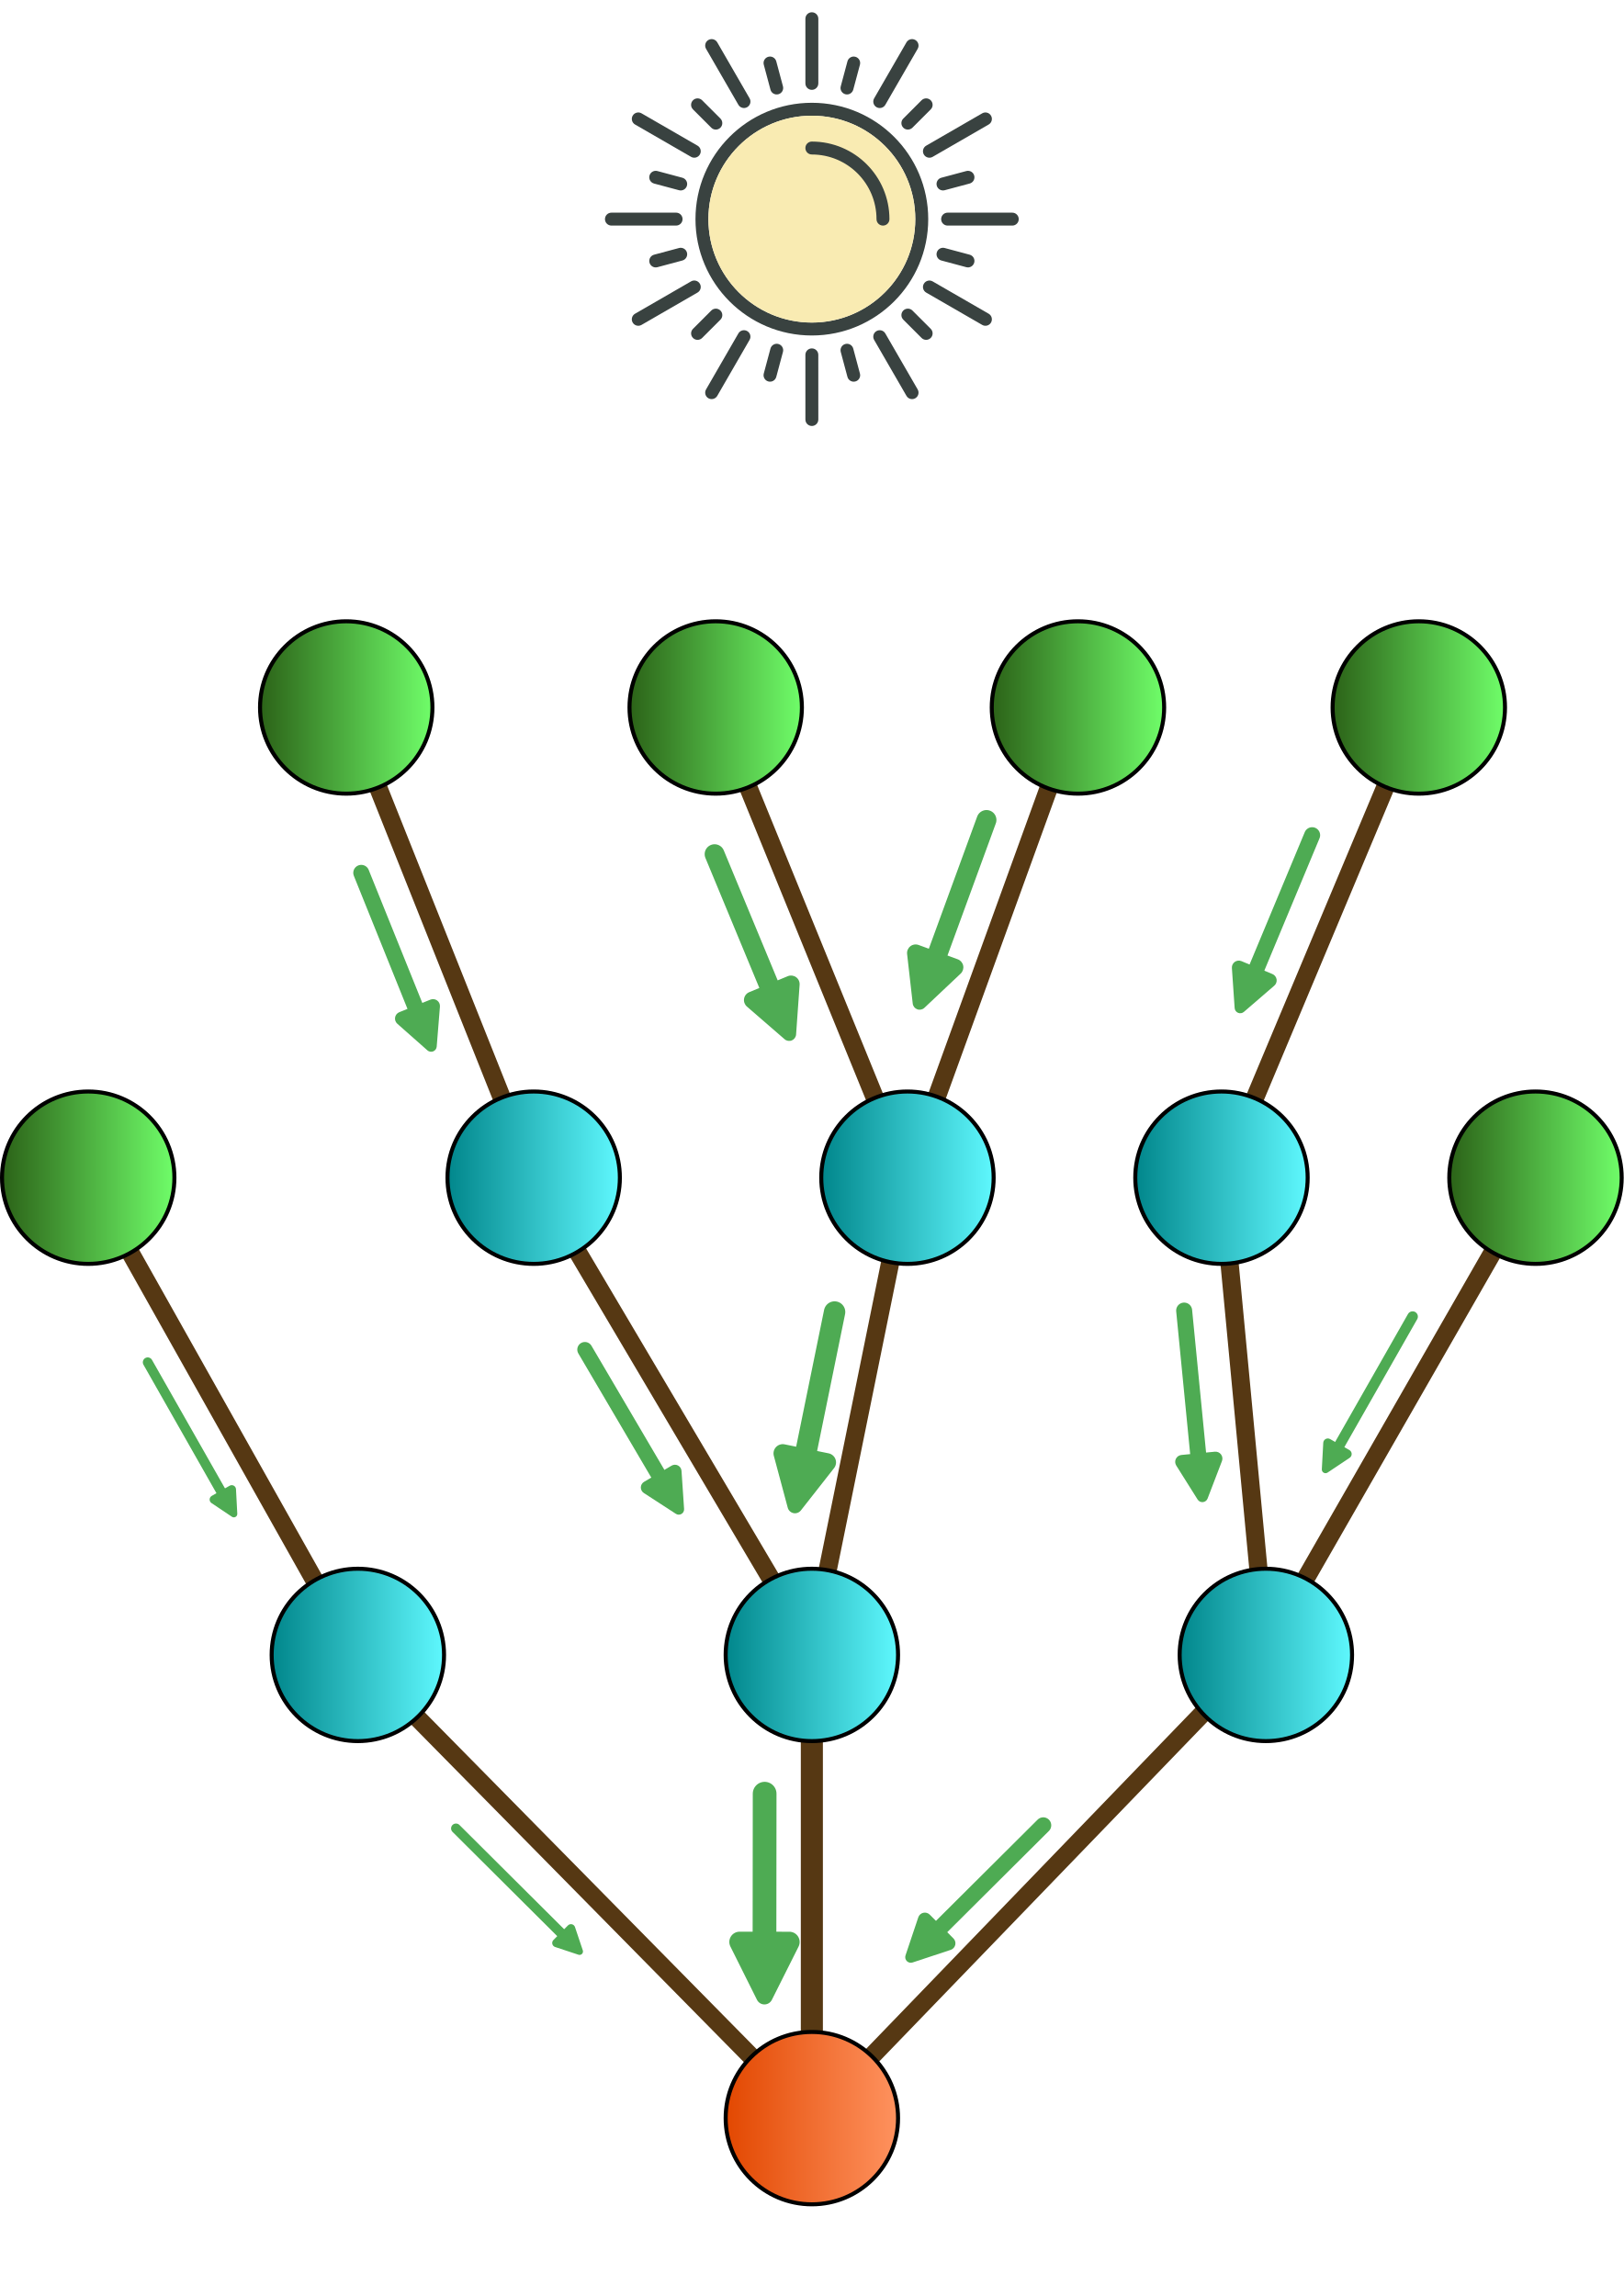
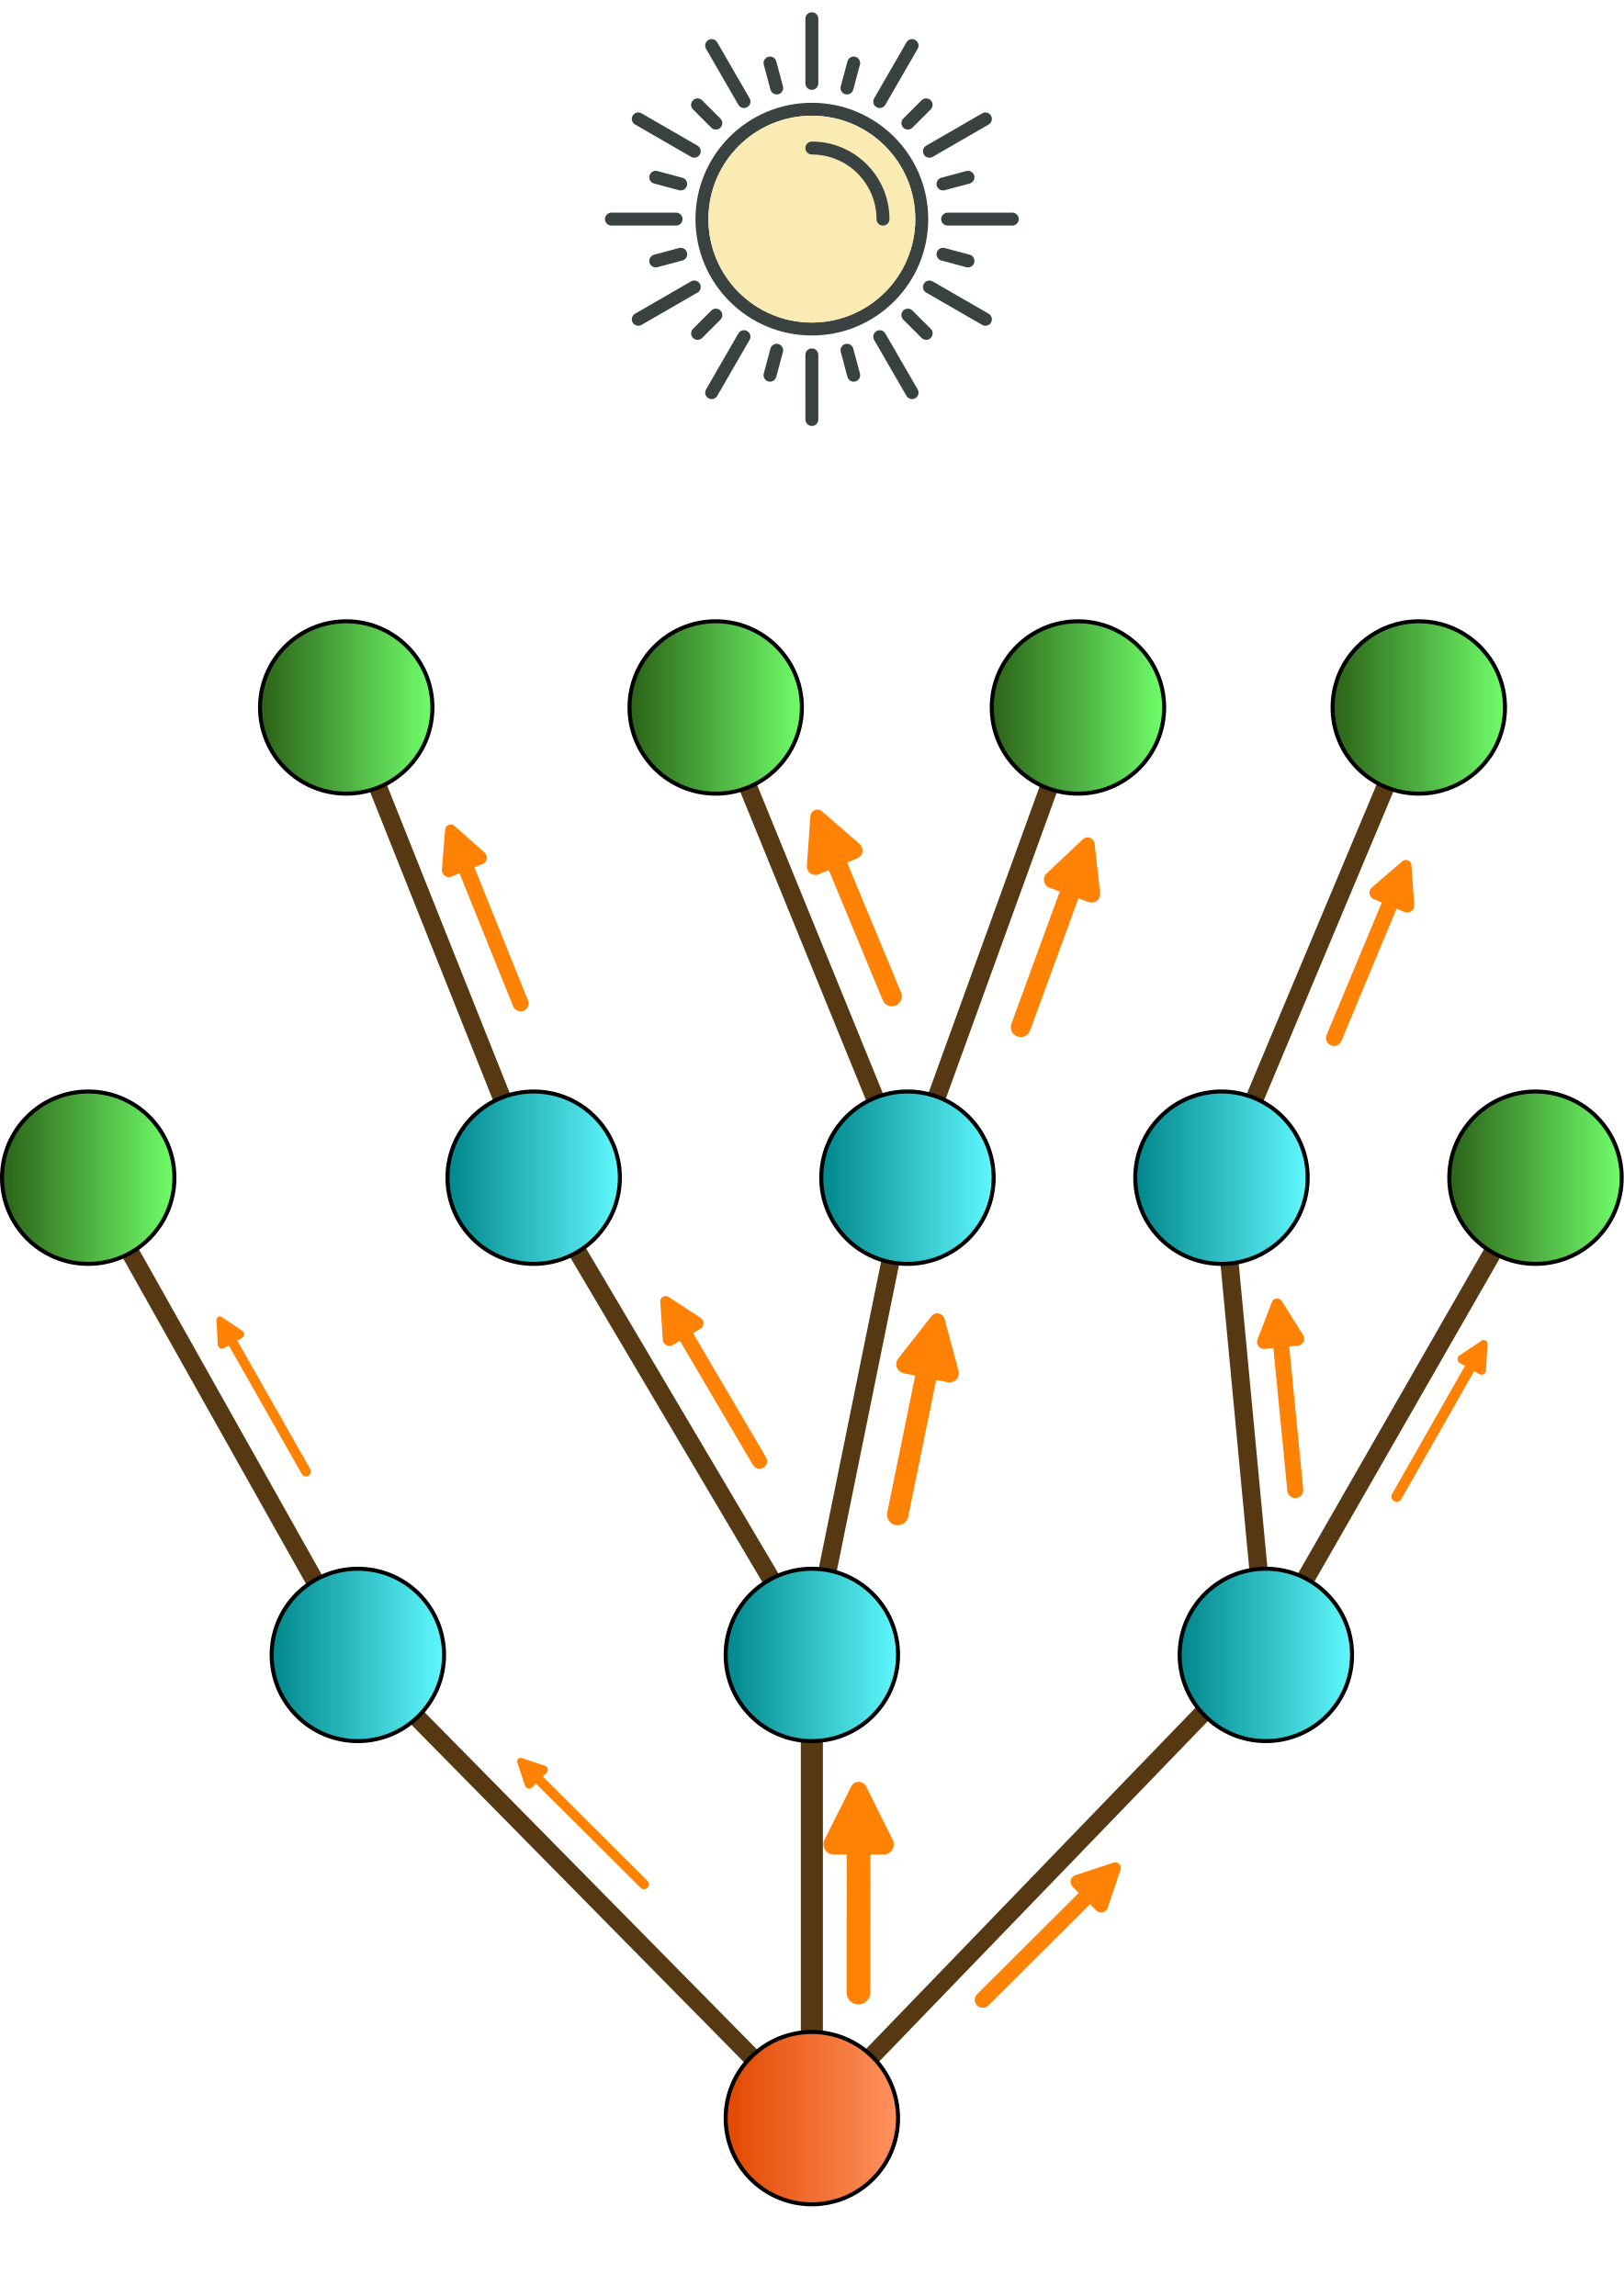
<svg xmlns="http://www.w3.org/2000/svg" xmlns:xlink="http://www.w3.org/1999/xlink" width="210mm" height="297mm" viewBox="0 0 210 297" version="1.1" id="svg1" xml:space="preserve">
  <defs id="defs1">
    <marker style="overflow:visible" id="marker174" refX="0" refY="0" orient="auto-start-reverse" markerWidth="0.5" markerHeight="5" viewBox="0 0 1 1" preserveAspectRatio="xMidYMid" markerUnits="strokeWidth">
      <path transform="scale(0.7)" d="m -0.211,-4.106 6.422,3.211 a 1,1 90 0 1 0,1.789 L -0.211,4.106 A 1.236,1.236 31.717 0 1 -2,3 v -6 a 1.236,1.236 148.283 0 1 1.789,-1.106 z" style="fill:context-stroke;fill-rule:evenodd;stroke:none" id="path174" />
    </marker>
    <marker style="overflow:visible" id="Triangle" refX="0" refY="0" orient="auto-start-reverse" markerWidth="1" markerHeight="1" viewBox="0 0 1 1" preserveAspectRatio="xMidYMid">
      <path transform="scale(0.5)" style="fill:context-stroke;fill-rule:evenodd;stroke:context-stroke;stroke-width:1pt" d="M 5.77,0 -2.88,5 V -5 Z" id="path135" />
    </marker>
    <linearGradient id="linearGradient53">
      <stop style="stop-color:#2b6117;stop-opacity:1;" offset="0" id="stop53" />
      <stop style="stop-color:#70ff6a;stop-opacity:1;" offset="1" id="stop54" />
    </linearGradient>
    <linearGradient id="linearGradient51">
      <stop style="stop-color:#e24700;stop-opacity:1;" offset="0" id="stop52" />
      <stop style="stop-color:#ff9360;stop-opacity:1;" offset="1" id="stop51" />
    </linearGradient>
    <linearGradient id="linearGradient22">
      <stop style="stop-color:#00858a;stop-opacity:1;" offset="0" id="stop22" />
      <stop style="stop-color:#60f9ff;stop-opacity:1;" offset="1" id="stop23" />
    </linearGradient>
    <linearGradient xlink:href="#linearGradient22" id="linearGradient31" x1="45.853" y1="84.221" x2="65.884" y2="84.221" gradientUnits="userSpaceOnUse" gradientTransform="matrix(1.13909,0,0,1.13909,-10.38414,-13.74392)" />
    <linearGradient xlink:href="#linearGradient22" id="linearGradient46" gradientUnits="userSpaceOnUse" x1="45.853" y1="84.221" x2="65.884" y2="84.221" gradientTransform="matrix(1.13909,0,0,1.13909,48.33425,-13.74393)" />
    <linearGradient xlink:href="#linearGradient22" id="linearGradient47" gradientUnits="userSpaceOnUse" x1="45.853" y1="84.221" x2="65.884" y2="84.221" gradientTransform="matrix(1.13909,0,0,1.13909,107.0527,-13.74393)" />
    <linearGradient xlink:href="#linearGradient22" id="linearGradient48" gradientUnits="userSpaceOnUse" x1="45.853" y1="84.221" x2="65.884" y2="84.221" gradientTransform="matrix(1.13909,0,0,1.13909,12.35687,47.98761)" />
    <linearGradient xlink:href="#linearGradient22" id="linearGradient49" gradientUnits="userSpaceOnUse" x1="45.853" y1="84.221" x2="65.884" y2="84.221" gradientTransform="matrix(1.13909,0,0,1.13909,60.69837,47.98761)" />
    <linearGradient xlink:href="#linearGradient22" id="linearGradient50" gradientUnits="userSpaceOnUse" x1="45.853" y1="84.221" x2="65.884" y2="84.221" gradientTransform="matrix(1.13909,0,0,1.13909,101.3122,47.9876)" />
    <linearGradient xlink:href="#linearGradient51" id="linearGradient52" x1="95.134" y1="29.307" x2="115.165" y2="29.307" gradientUnits="userSpaceOnUse" gradientTransform="matrix(1.13909,0,0,1.13909,-7.801207,-11.11201)" />
    <linearGradient xlink:href="#linearGradient53" id="linearGradient54" x1="184.122" y1="136.104" x2="204.152" y2="136.104" gradientUnits="userSpaceOnUse" gradientTransform="matrix(1.13909,0,0,1.13909,-15.57439,-11.11201)" />
    <linearGradient xlink:href="#linearGradient53" id="linearGradient55" gradientUnits="userSpaceOnUse" x1="184.122" y1="136.104" x2="204.152" y2="136.104" gradientTransform="matrix(1.13909,0,0,1.13909,-30.66635,49.71389)" />
    <linearGradient xlink:href="#linearGradient53" id="linearGradient56" gradientUnits="userSpaceOnUse" x1="184.122" y1="136.104" x2="204.152" y2="136.104" gradientTransform="matrix(1.13909,0,0,1.13909,-74.75112,49.7139)" />
    <linearGradient xlink:href="#linearGradient53" id="linearGradient57" gradientUnits="userSpaceOnUse" x1="184.122" y1="136.104" x2="204.152" y2="136.104" gradientTransform="matrix(1.13909,0,0,1.13909,-121.6021,49.7139)" />
    <linearGradient xlink:href="#linearGradient53" id="linearGradient58" gradientUnits="userSpaceOnUse" x1="184.122" y1="136.104" x2="204.152" y2="136.104" gradientTransform="matrix(1.13909,0,0,1.13909,-169.3868,49.71389)" />
    <linearGradient xlink:href="#linearGradient53" id="linearGradient59" gradientUnits="userSpaceOnUse" x1="184.122" y1="136.104" x2="204.152" y2="136.104" gradientTransform="matrix(1.13909,0,0,1.13909,-202.7579,-11.11201)" />
    <marker style="overflow:visible" id="Triangle-6" refX="0" refY="0" orient="auto-start-reverse" markerWidth="1" markerHeight="1" viewBox="0 0 1 1" preserveAspectRatio="xMidYMid">
      <path transform="scale(0.5)" style="fill:context-stroke;fill-rule:evenodd;stroke:context-stroke;stroke-width:1pt" d="M 5.77,0 -2.88,5 V -5 Z" id="path135-8" />
    </marker>
    <marker style="overflow:visible" id="Triangle-1" refX="0" refY="0" orient="auto-start-reverse" markerWidth="1" markerHeight="1" viewBox="0 0 1 1" preserveAspectRatio="xMidYMid">
      <path transform="scale(0.5)" style="fill:context-stroke;fill-rule:evenodd;stroke:context-stroke;stroke-width:1pt" d="M 5.77,0 -2.88,5 V -5 Z" id="path135-0" />
    </marker>
    <marker style="overflow:visible" id="Triangle-8" refX="0" refY="0" orient="auto-start-reverse" markerWidth="1" markerHeight="1" viewBox="0 0 1 1" preserveAspectRatio="xMidYMid">
      <path transform="scale(0.5)" style="fill:context-stroke;fill-rule:evenodd;stroke:context-stroke;stroke-width:1pt" d="M 5.77,0 -2.88,5 V -5 Z" id="path135-04" />
-     </marker>
-     <marker style="overflow:visible" id="ArrowWideRounded-0" refX="0" refY="0" orient="auto-start-reverse" markerWidth="1" markerHeight="1" viewBox="0 0 1 1" preserveAspectRatio="xMidYMid">
-       <path style="fill:none;stroke:context-stroke;stroke-width:1;stroke-linecap:round" d="M 3,-3 0,0 3,3" transform="rotate(180,0.125,0)" id="path84-30" />
    </marker>
  </defs>
  <g id="layer1" transform="matrix(1,0,0,-1,-6.973492,296.2636)" style="display:inline">
    <path style="fill:#60f9ff;fill-opacity:1;fill-rule:evenodd;stroke:#563813;stroke-width:2.354;stroke-linejoin:round;stroke-dasharray:none;stroke-opacity:1" d="M 111.974,22.271 53.255,81.862" id="path59" />
    <path style="fill:#60f9ff;fill-opacity:1;fill-rule:evenodd;stroke:#563813;stroke-width:2.354;stroke-linejoin:round;stroke-dasharray:none;stroke-opacity:1" d="m 111.974,22.271 58.718,60.826" id="path60" />
    <path style="fill:#60f9ff;fill-opacity:1;fill-rule:evenodd;stroke:#563813;stroke-width:2.855;stroke-linejoin:round;stroke-dasharray:none;stroke-opacity:1" d="M 111.974,22.271 V 83.097" id="path61" />
    <path style="fill:#60f9ff;fill-opacity:1;fill-rule:evenodd;stroke:#563813;stroke-width:2.354;stroke-linejoin:round;stroke-dasharray:none;stroke-opacity:1" d="M 111.974,83.097 75.996,143.923" id="path64" />
    <path style="fill:#60f9ff;fill-opacity:1;fill-rule:evenodd;stroke:#563813;stroke-width:2.354;stroke-linejoin:round;stroke-dasharray:none;stroke-opacity:1" d="m 111.974,83.097 12.364,60.826" id="path65" />
    <path style="fill:#60f9ff;fill-opacity:1;fill-rule:evenodd;stroke:#563813;stroke-width:2.354;stroke-linejoin:round;stroke-dasharray:none;stroke-opacity:1" d="m 170.692,83.097 -5.741,60.826" id="path66" />
    <path style="fill:#60f9ff;fill-opacity:1;fill-rule:evenodd;stroke:#563813;stroke-width:2.354;stroke-linejoin:round;stroke-dasharray:none;stroke-opacity:1" d="m 170.692,83.097 34.873,60.826" id="path67" />
    <path style="fill:#60f9ff;fill-opacity:1;fill-rule:evenodd;stroke:#563813;stroke-width:2.354;stroke-linejoin:round;stroke-dasharray:none;stroke-opacity:1" d="M 53.255,81.862 18.382,143.923" id="path68" />
    <path style="fill:#60f9ff;fill-opacity:1;fill-rule:evenodd;stroke:#563813;stroke-width:2.354;stroke-linejoin:round;stroke-dasharray:none;stroke-opacity:1" d="M 51.753,193.601 Z" id="path69" />
    <path style="fill:#60f9ff;fill-opacity:1;fill-rule:evenodd;stroke:#563813;stroke-width:2.354;stroke-linejoin:round;stroke-dasharray:none;stroke-opacity:1" d="M 75.996,143.923 51.753,204.749" id="path70" />
    <path style="fill:#60f9ff;fill-opacity:1;fill-rule:evenodd;stroke:#563813;stroke-width:2.354;stroke-linejoin:round;stroke-dasharray:none;stroke-opacity:1" d="M 124.338,143.923 99.538,204.749" id="path71" />
    <path style="fill:#60f9ff;fill-opacity:1;fill-rule:evenodd;stroke:#563813;stroke-width:2.354;stroke-linejoin:round;stroke-dasharray:none;stroke-opacity:1" d="m 124.338,143.923 22.051,60.826" id="path72" />
    <path style="fill:#60f9ff;fill-opacity:1;fill-rule:evenodd;stroke:#563813;stroke-width:2.354;stroke-linejoin:round;stroke-dasharray:none;stroke-opacity:1" d="m 164.951,143.923 25.522,60.826" id="path73" />
    <circle style="fill:url(#linearGradient52);fill-rule:evenodd;stroke:#000000;stroke-width:0.521;stroke-linejoin:round;stroke-dasharray:none;stroke-opacity:1" id="path1" cx="111.974" cy="22.271" r="11.148" />
    <circle style="fill:url(#linearGradient31);fill-rule:evenodd;stroke:#000000;stroke-width:0.521;stroke-linejoin:round;stroke-dasharray:none;stroke-opacity:1" id="circle8" cx="53.255" cy="82.191" r="11.148" />
    <circle style="fill:url(#linearGradient54);fill-rule:evenodd;stroke:#000000;stroke-width:0.521;stroke-linejoin:round;stroke-dasharray:none;stroke-opacity:1" id="circle12" cx="205.565" cy="143.923" r="11.148" />
    <circle style="fill:url(#linearGradient46);fill-rule:evenodd;stroke:#000000;stroke-width:0.521;stroke-linejoin:round;stroke-dasharray:none;stroke-opacity:1" id="circle8-8" cx="111.974" cy="82.191" r="11.148" />
    <circle style="fill:url(#linearGradient47);fill-rule:evenodd;stroke:#000000;stroke-width:0.521;stroke-linejoin:round;stroke-dasharray:none;stroke-opacity:1" id="circle8-3" cx="170.692" cy="82.191" r="11.148" />
    <circle style="fill:url(#linearGradient48);fill-rule:evenodd;stroke:#000000;stroke-width:0.521;stroke-linejoin:round;stroke-dasharray:none;stroke-opacity:1" id="circle8-7" cx="75.996" cy="143.923" r="11.148" />
    <circle style="fill:url(#linearGradient49);fill-rule:evenodd;stroke:#000000;stroke-width:0.521;stroke-linejoin:round;stroke-dasharray:none;stroke-opacity:1" id="circle8-5" cx="124.338" cy="143.923" r="11.148" />
    <circle style="fill:url(#linearGradient50);fill-rule:evenodd;stroke:#000000;stroke-width:0.521;stroke-linejoin:round;stroke-dasharray:none;stroke-opacity:1" id="circle8-1" cx="164.951" cy="143.923" r="11.148" />
    <circle style="fill:url(#linearGradient55);fill-rule:evenodd;stroke:#000000;stroke-width:0.521;stroke-linejoin:round;stroke-dasharray:none;stroke-opacity:1" id="circle12-5" cx="190.473" cy="204.749" r="11.148" />
    <circle style="fill:url(#linearGradient56);fill-rule:evenodd;stroke:#000000;stroke-width:0.521;stroke-linejoin:round;stroke-dasharray:none;stroke-opacity:1" id="circle12-0" cx="146.389" cy="204.749" r="11.148" />
    <circle style="fill:url(#linearGradient57);fill-rule:evenodd;stroke:#000000;stroke-width:0.521;stroke-linejoin:round;stroke-dasharray:none;stroke-opacity:1" id="circle12-6" cx="99.538" cy="204.749" r="11.148" />
    <circle style="fill:url(#linearGradient58);fill-rule:evenodd;stroke:#000000;stroke-width:0.521;stroke-linejoin:round;stroke-dasharray:none;stroke-opacity:1" id="circle12-52" cx="51.753" cy="204.749" r="11.148" />
    <circle style="fill:url(#linearGradient59);fill-rule:evenodd;stroke:#000000;stroke-width:0.521;stroke-linejoin:round;stroke-dasharray:none;stroke-opacity:1" id="circle12-00" cx="18.382" cy="143.923" r="11.148" />
    <g id="g10" transform="matrix(0.9605481,0,0,-0.9605481,80.35369,283.8635)" style="display:inline">
      <g id="g26" transform="matrix(0.8705071,0,0,0.8705071,5.062275,-11.25664)">
        <path fill-rule="evenodd" clip-rule="evenodd" fill="#394240" d="m 32,14.002 c -9.941,0 -18,8.059 -18,18 0,9.941 8.059,18 18,18 9.941,0 18,-8.059 18,-18 0,-9.941 -8.059,-18 -18,-18 z m 0,34 c -8.837,0 -16,-7.164 -16,-16 0,-8.836 7.163,-16 16,-16 8.837,0 16,7.164 16,16 0,8.836 -7.163,16 -16,16 z" id="path1-8" />
        <path fill-rule="evenodd" clip-rule="evenodd" fill="#394240" d="M 63,31 H 53 c -0.553,0 -1,0.447 -1,1 0,0.553 0.447,1 1,1 h 10 c 0.553,0 1,-0.447 1,-1 0,-0.553 -0.447,-1 -1,-1 z" id="path2" />
        <path fill-rule="evenodd" clip-rule="evenodd" fill="#394240" d="m 11.457,36.469 -3.863,1.035 c -0.534,0.145 -0.851,0.693 -0.707,1.227 0.143,0.533 0.69,0.85 1.225,0.705 l 3.863,-1.035 c 0.533,-0.143 0.85,-0.689 0.707,-1.225 -0.143,-0.533 -0.692,-0.85 -1.225,-0.707 z" id="path3" />
        <path fill-rule="evenodd" clip-rule="evenodd" fill="#394240" d="m 49.32,22 c 0.277,0.479 0.888,0.643 1.367,0.365 l 8.66,-5 C 59.826,17.09 59.99,16.478 59.712,16 59.437,15.521 58.825,15.357 58.347,15.635 l -8.66,5 C 49.208,20.912 49.045,21.521 49.32,22 Z" id="path4" />
        <path fill-rule="evenodd" clip-rule="evenodd" fill="#394240" d="m 17.858,46.143 c -0.39,-0.391 -1.023,-0.389 -1.414,0 l -2.828,2.828 c -0.391,0.391 -0.39,1.025 0.001,1.414 0.39,0.391 1.022,0.391 1.413,0 l 2.828,-2.828 c 0.391,-0.389 0.391,-1.024 0,-1.414 z" id="path5" />
        <path fill-rule="evenodd" clip-rule="evenodd" fill="#394240" d="m 42,14.68 c 0.479,0.275 1.09,0.113 1.367,-0.367 l 5,-8.66 C 48.644,5.174 48.48,4.562 48,4.287 47.522,4.01 46.912,4.174 46.635,4.652 l -4.999,8.662 C 41.358,13.793 41.522,14.402 42,14.68 Z" id="path6" />
        <path fill-rule="evenodd" clip-rule="evenodd" fill="#394240" d="m 26.824,51.318 c -0.532,-0.143 -1.08,0.176 -1.225,0.707 l -1.035,3.863 c -0.143,0.535 0.176,1.082 0.709,1.225 0.533,0.145 1.08,-0.172 1.223,-0.707 l 1.035,-3.863 c 0.145,-0.531 -0.172,-1.08 -0.707,-1.225 z" id="path7" />
        <path fill-rule="evenodd" clip-rule="evenodd" fill="#394240" d="m 32,12 c 0.554,0 1.001,-0.447 1.002,-1 V 1 C 33.002,0.447 32.555,0 32,0 31.449,0 31.002,0.447 31.001,1 l 10e-4,10 c 0,0.553 0.447,1 0.998,1 z" id="path8" />
        <path fill-rule="evenodd" clip-rule="evenodd" fill="#394240" d="m 38.402,52.025 c -0.141,-0.533 -0.689,-0.85 -1.225,-0.707 -0.533,0.143 -0.848,0.691 -0.707,1.225 l 1.035,3.863 c 0.144,0.535 0.693,0.85 1.227,0.707 0.534,-0.143 0.849,-0.689 0.705,-1.225 z" id="path9" />
        <path fill-rule="evenodd" clip-rule="evenodd" fill="#394240" d="m 20.637,14.312 c 0.275,0.479 0.887,0.643 1.363,0.367 0.48,-0.277 0.645,-0.887 0.368,-1.367 l -5,-8.66 C 17.092,4.174 16.48,4.01 16,4.287 15.523,4.562 15.359,5.174 15.635,5.652 Z" id="path10" />
        <path fill-rule="evenodd" clip-rule="evenodd" fill="#394240" d="m 47.558,46.141 c -0.388,-0.389 -1.022,-0.389 -1.414,0 -0.391,0.391 -0.388,1.025 0,1.414 l 2.828,2.828 c 0.392,0.393 1.025,0.389 1.415,0 0.391,-0.391 0.391,-1.021 -10e-4,-1.414 z" id="path11" />
        <path fill-rule="evenodd" clip-rule="evenodd" fill="#394240" d="m 4.654,17.365 8.662,4.998 c 0.477,0.277 1.088,0.113 1.363,-0.363 0.277,-0.48 0.115,-1.09 -0.364,-1.367 l -8.661,-5 C 5.176,15.355 4.564,15.52 4.287,16 4.013,16.477 4.176,17.088 4.654,17.365 Z" id="path12" />
        <path fill-rule="evenodd" clip-rule="evenodd" fill="#394240" d="m 52.027,38.4 3.863,1.035 c 0.535,0.145 1.082,-0.176 1.225,-0.709 0.144,-0.533 -0.172,-1.08 -0.707,-1.223 l -3.863,-1.035 c -0.531,-0.145 -1.081,0.172 -1.225,0.707 -0.144,0.534 0.176,1.081 0.707,1.225 z" id="path13" />
        <path fill-rule="evenodd" clip-rule="evenodd" fill="#394240" d="m 12,32 c 10e-4,-0.555 -0.445,-1 -0.998,-1.002 L 1,31 c -0.552,0 -1,0.445 -1,1 0.001,0.551 0.448,1 1.001,1 l 10.001,-0.002 c 0.551,0 0.999,-0.447 0.998,-0.998 z" id="path14" />
        <path fill-rule="evenodd" clip-rule="evenodd" fill="#394240" d="m 52.545,27.529 3.863,-1.035 c 0.535,-0.143 0.85,-0.693 0.706,-1.227 -0.142,-0.531 -0.688,-0.848 -1.224,-0.705 l -3.863,1.035 c -0.533,0.141 -0.85,0.691 -0.707,1.225 0.141,0.533 0.692,0.848 1.225,0.707 z" id="path15" />
        <circle fill-rule="evenodd" clip-rule="evenodd" fill="#f9ebb2" cx="32" cy="32" r="16" id="circle15" />
        <path fill-rule="evenodd" clip-rule="evenodd" fill="#394240" d="M 14.68,42 C 14.405,41.52 13.794,41.355 13.315,41.631 L 4.654,46.633 C 4.176,46.91 4.01,47.52 4.287,48 c 0.277,0.477 0.889,0.641 1.367,0.365 l 8.66,-5.002 C 14.791,43.088 14.957,42.479 14.68,42 Z" id="path16" />
        <path fill-rule="evenodd" clip-rule="evenodd" fill="#394240" d="m 46.144,17.855 c 0.389,0.393 1.022,0.389 1.414,0 l 2.828,-2.828 c 0.392,-0.391 0.39,-1.023 -0.002,-1.414 -0.388,-0.391 -1.021,-0.391 -1.412,0 l -2.828,2.828 c -0.392,0.389 -0.39,1.024 0,1.414 z" id="path17" />
        <path fill-rule="evenodd" clip-rule="evenodd" fill="#394240" d="m 22,49.32 c -0.479,-0.277 -1.088,-0.113 -1.365,0.363 l -5,8.664 c -0.275,0.477 -0.115,1.088 0.365,1.365 0.479,0.273 1.09,0.109 1.367,-0.367 l 4.998,-8.662 C 22.641,50.207 22.48,49.596 22,49.32 Z" id="path18" />
        <path fill-rule="evenodd" clip-rule="evenodd" fill="#394240" d="m 37.178,12.68 c 0.531,0.145 1.078,-0.176 1.225,-0.707 L 39.438,8.11 C 39.581,7.575 39.262,7.026 38.729,6.885 38.198,6.74 37.649,7.057 37.506,7.592 l -1.035,3.863 c -0.147,0.531 0.174,1.08 0.707,1.225 z" id="path19" />
        <path fill-rule="evenodd" clip-rule="evenodd" fill="#394240" d="m 32,52 c -0.553,-0.002 -0.998,0.445 -1,0.998 l 0.002,10.004 c 0,0.549 0.443,0.998 0.998,0.998 0.553,0 1,-0.449 1.001,-1 L 32.998,52.998 C 32.998,52.447 32.555,52 32,52 Z" id="path20" />
        <path fill-rule="evenodd" clip-rule="evenodd" fill="#394240" d="m 25.6,11.973 c 0.139,0.533 0.691,0.85 1.225,0.707 0.532,-0.141 0.846,-0.691 0.707,-1.225 L 26.497,7.592 C 26.352,7.057 25.804,6.74 25.27,6.885 24.739,7.028 24.42,7.574 24.565,8.11 Z" id="path21" />
        <path fill-rule="evenodd" clip-rule="evenodd" fill="#394240" d="M 43.363,49.686 C 43.088,49.209 42.48,49.043 42,49.32 c -0.479,0.275 -0.641,0.885 -0.367,1.365 l 5.004,8.66 c 0.275,0.479 0.883,0.645 1.363,0.367 0.479,-0.277 0.642,-0.889 0.367,-1.367 z" id="path22" />
        <path fill-rule="evenodd" clip-rule="evenodd" fill="#394240" d="m 16.443,17.855 c 0.387,0.395 1.023,0.391 1.414,0 0.391,-0.387 0.387,-1.02 0,-1.414 l -2.828,-2.828 c -0.393,-0.391 -1.025,-0.389 -1.415,0.002 -0.39,0.389 -0.392,1.021 10e-4,1.412 z" id="path23" />
        <path fill-rule="evenodd" clip-rule="evenodd" fill="#394240" d="m 59.348,46.633 -8.663,-4.998 c -0.478,-0.275 -1.087,-0.115 -1.363,0.367 -0.278,0.477 -0.112,1.086 0.364,1.363 l 8.664,5 c 0.477,0.275 1.086,0.115 1.363,-0.365 0.275,-0.48 0.111,-1.09 -0.365,-1.367 z" id="path24" />
        <path fill-rule="evenodd" clip-rule="evenodd" fill="#394240" d="M 11.974,25.598 8.11,24.562 c -0.536,-0.143 -1.083,0.176 -1.225,0.709 -0.144,0.531 0.171,1.08 0.707,1.225 l 3.863,1.033 c 0.531,0.146 1.081,-0.174 1.225,-0.707 0.145,-0.529 -0.175,-1.076 -0.706,-1.224 z" id="path25" />
        <path fill-rule="evenodd" clip-rule="evenodd" fill="#394240" d="m 32,20.002 c -0.553,0 -1,0.447 -1,1 0,0.553 0.447,1 1,1 5.522,0 10,4.477 10,10 0,0.553 0.447,1 1,1 0.553,0 1,-0.447 1,-1 0,-6.627 -5.373,-12 -12,-12 z" id="path26" />
      </g>
    </g>
-     <path style="display:inline;fill:#ff8c7f;fill-opacity:1;fill-rule:evenodd;stroke:#ff8205;stroke-width:1.467;stroke-linecap:round;stroke-linejoin:round;stroke-dasharray:none;stroke-opacity:1;marker-end:url(#ArrowWideRounded-0);paint-order:normal" d="m 299.101,37.382 21.971,22.79" id="path93" />
-     <path style="display:inline;fill:#ff8c7f;fill-opacity:1;fill-rule:evenodd;stroke:#4eab53;stroke-width:1.267;stroke-linecap:round;stroke-linejoin:round;stroke-dasharray:none;stroke-opacity:1;marker-end:url(#marker174);paint-order:normal" d="M 65.947,59.747 80.12,45.633" id="path103" />
+     <path style="display:none;fill:#ff8c7f;fill-opacity:1;fill-rule:evenodd;stroke:#4eab53;stroke-width:1.267;stroke-linecap:round;stroke-linejoin:round;stroke-dasharray:none;stroke-opacity:1;marker-end:url(#marker174);paint-order:normal" d="M 65.947,59.747 80.12,45.633" id="path103" />
    <path style="display:none;fill:#ff8c7f;fill-opacity:1;fill-rule:evenodd;stroke:#2660a4;stroke-width:1.277;stroke-linejoin:round;stroke-dasharray:none;stroke-opacity:1;marker-end:url(#Triangle)" d="M 76.37,170.89 V 160.211" id="path144" />
    <path style="display:none;fill:#ff8c7f;fill-opacity:1;fill-rule:evenodd;stroke:#2660a4;stroke-width:1.277;stroke-linejoin:round;stroke-dasharray:none;stroke-opacity:1;marker-end:url(#Triangle)" d="M 87.316,168.895 83.801,158.811" id="path145" />
    <path style="display:none;fill:#ff8c7f;fill-opacity:1;fill-rule:evenodd;stroke:#2660a4;stroke-width:1.277;stroke-linejoin:round;stroke-dasharray:none;stroke-opacity:1;marker-end:url(#Triangle)" d="m 65.424,168.895 3.515,-10.084" id="path146" />
    <path style="display:none;fill:#ff8c7f;fill-opacity:1;fill-rule:evenodd;stroke:#2660a4;stroke-width:1.277;stroke-linejoin:round;stroke-dasharray:none;stroke-opacity:1;marker-end:url(#Triangle-6)" d="M 123.927,171.038 V 160.359" id="path147" />
    <path style="display:none;fill:#ff8c7f;fill-opacity:1;fill-rule:evenodd;stroke:#2660a4;stroke-width:1.277;stroke-linejoin:round;stroke-dasharray:none;stroke-opacity:1;marker-end:url(#Triangle-6)" d="m 134.873,169.043 -3.515,-10.084" id="path148" />
    <path style="display:none;fill:#ff8c7f;fill-opacity:1;fill-rule:evenodd;stroke:#2660a4;stroke-width:1.277;stroke-linejoin:round;stroke-dasharray:none;stroke-opacity:1;marker-end:url(#Triangle-6)" d="m 112.981,169.043 3.515,-10.084" id="path149" />
    <path style="display:none;fill:#ff8c7f;fill-opacity:1;fill-rule:evenodd;stroke:#2660a4;stroke-width:1.277;stroke-linejoin:round;stroke-dasharray:none;stroke-opacity:1;marker-end:url(#Triangle-1)" d="M 165.714,170.539 V 159.86" id="path150" />
    <path style="display:none;fill:#ff8c7f;fill-opacity:1;fill-rule:evenodd;stroke:#2660a4;stroke-width:1.277;stroke-linejoin:round;stroke-dasharray:none;stroke-opacity:1;marker-end:url(#Triangle-1)" d="M 176.66,168.544 173.145,158.46" id="path151" />
    <path style="display:none;fill:#ff8c7f;fill-opacity:1;fill-rule:evenodd;stroke:#2660a4;stroke-width:1.277;stroke-linejoin:round;stroke-dasharray:none;stroke-opacity:1;marker-end:url(#Triangle-1)" d="m 154.768,168.544 3.515,-10.084" id="path152" />
    <path style="display:none;fill:#ff8c7f;fill-opacity:1;fill-rule:evenodd;stroke:#2660a4;stroke-width:1.277;stroke-linejoin:round;stroke-dasharray:none;stroke-opacity:1;marker-end:url(#Triangle-8)" d="M 205.565,170.545 V 159.866" id="path153" />
    <path style="display:none;fill:#ff8c7f;fill-opacity:1;fill-rule:evenodd;stroke:#2660a4;stroke-width:1.277;stroke-linejoin:round;stroke-dasharray:none;stroke-opacity:1;marker-end:url(#Triangle-8)" d="m 216.511,168.549 -3.515,-10.084" id="path154" />
    <path style="display:none;fill:#ff8c7f;fill-opacity:1;fill-rule:evenodd;stroke:#2660a4;stroke-width:1.277;stroke-linejoin:round;stroke-dasharray:none;stroke-opacity:1;marker-end:url(#Triangle-8)" d="m 194.619,168.549 3.515,-10.084" id="path155" />
    <path style="display:none;fill:#ff8c7f;fill-opacity:1;fill-rule:evenodd;stroke:#2660a4;stroke-width:1.277;stroke-linejoin:round;stroke-dasharray:none;stroke-opacity:1;marker-end:url(#Triangle)" d="M 19.184,170.89 V 160.211" id="path156" />
    <path style="display:none;fill:#ff8c7f;fill-opacity:1;fill-rule:evenodd;stroke:#2660a4;stroke-width:1.277;stroke-linejoin:round;stroke-dasharray:none;stroke-opacity:1;marker-end:url(#Triangle)" d="M 30.13,168.895 26.615,158.811" id="path157" />
    <path style="display:none;fill:#ff8c7f;fill-opacity:1;fill-rule:evenodd;stroke:#2660a4;stroke-width:1.277;stroke-linejoin:round;stroke-dasharray:none;stroke-opacity:1;marker-end:url(#Triangle)" d="M 8.238,168.895 11.753,158.811" id="path158" />
    <path style="display:none;fill:#ff8c7f;fill-opacity:1;fill-rule:evenodd;stroke:#2660a4;stroke-width:1.277;stroke-linejoin:round;stroke-dasharray:none;stroke-opacity:1;marker-end:url(#Triangle)" d="M 52.776,109.062 V 98.383" id="path159" />
    <path style="display:none;fill:#ff8c7f;fill-opacity:1;fill-rule:evenodd;stroke:#2660a4;stroke-width:1.277;stroke-linejoin:round;stroke-dasharray:none;stroke-opacity:1;marker-end:url(#Triangle)" d="M 63.722,107.067 60.207,96.983" id="path160" />
    <path style="display:none;fill:#ff8c7f;fill-opacity:1;fill-rule:evenodd;stroke:#2660a4;stroke-width:1.277;stroke-linejoin:round;stroke-dasharray:none;stroke-opacity:1;marker-end:url(#Triangle)" d="m 41.83,107.067 3.515,-10.084" id="path161" />
    <path style="display:none;fill:#ff8c7f;fill-opacity:1;fill-rule:evenodd;stroke:#2660a4;stroke-width:1.277;stroke-linejoin:round;stroke-dasharray:none;stroke-opacity:1;marker-end:url(#Triangle)" d="M 111.821,110.548 V 99.869" id="path162" />
    <path style="display:none;fill:#ff8c7f;fill-opacity:1;fill-rule:evenodd;stroke:#2660a4;stroke-width:1.277;stroke-linejoin:round;stroke-dasharray:none;stroke-opacity:1;marker-end:url(#Triangle)" d="M 122.767,108.552 119.252,98.468" id="path163" />
    <path style="display:none;fill:#ff8c7f;fill-opacity:1;fill-rule:evenodd;stroke:#2660a4;stroke-width:1.277;stroke-linejoin:round;stroke-dasharray:none;stroke-opacity:1;marker-end:url(#Triangle)" d="m 100.875,108.552 3.515,-10.084" id="path164" />
    <path style="display:none;fill:#ff8c7f;fill-opacity:1;fill-rule:evenodd;stroke:#2660a4;stroke-width:1.277;stroke-linejoin:round;stroke-dasharray:none;stroke-opacity:1;marker-end:url(#Triangle)" d="M 169.96,110.548 V 99.869" id="path165" />
    <path style="display:none;fill:#ff8c7f;fill-opacity:1;fill-rule:evenodd;stroke:#2660a4;stroke-width:1.277;stroke-linejoin:round;stroke-dasharray:none;stroke-opacity:1;marker-end:url(#Triangle)" d="M 180.906,108.552 177.39,98.468" id="path166" />
    <path style="display:none;fill:#ff8c7f;fill-opacity:1;fill-rule:evenodd;stroke:#2660a4;stroke-width:1.277;stroke-linejoin:round;stroke-dasharray:none;stroke-opacity:1;marker-end:url(#Triangle)" d="m 159.014,108.552 3.515,-10.084" id="path167" />
    <path style="display:none;fill:#ff8c7f;fill-opacity:1;fill-rule:evenodd;stroke:#2660a4;stroke-width:1.277;stroke-linejoin:round;stroke-dasharray:none;stroke-opacity:1;marker-end:url(#Triangle)" d="M 111.974,50.058 V 39.378" id="path168" />
    <path style="display:none;fill:#ff8c7f;fill-opacity:1;fill-rule:evenodd;stroke:#2660a4;stroke-width:1.277;stroke-linejoin:round;stroke-dasharray:none;stroke-opacity:1;marker-end:url(#Triangle)" d="M 122.92,48.062 119.404,37.978" id="path169" />
    <path style="display:none;fill:#ff8c7f;fill-opacity:1;fill-rule:evenodd;stroke:#2660a4;stroke-width:1.277;stroke-linejoin:round;stroke-dasharray:none;stroke-opacity:1;marker-end:url(#Triangle)" d="M 101.028,48.062 104.543,37.978" id="path170" />
-     <path style="display:inline;fill:#ff8c7f;fill-opacity:1;fill-rule:evenodd;stroke:#4eab53;stroke-width:3.067;stroke-linecap:round;stroke-linejoin:round;stroke-dasharray:none;stroke-opacity:1;marker-end:url(#marker174);paint-order:normal" d="m 105.867,64.241 -0.02,-20.002" id="path175" />
-     <path style="display:inline;fill:#ff8c7f;fill-opacity:1;fill-rule:evenodd;stroke:#4eab53;stroke-width:2.067;stroke-linecap:round;stroke-linejoin:round;stroke-dasharray:none;stroke-opacity:1;marker-end:url(#marker174);paint-order:normal" d="M 141.901,60.149 127.728,46.035" id="path176" />
-     <path style="display:inline;fill:#ff8c7f;fill-opacity:1;fill-rule:evenodd;stroke:#4eab53;stroke-width:1.367;stroke-linecap:round;stroke-linejoin:round;stroke-dasharray:none;stroke-opacity:1;marker-end:url(#marker174);paint-order:normal" d="m 189.67,125.954 -9.897,-17.382" id="path177" />
-     <path style="display:inline;fill:#ff8c7f;fill-opacity:1;fill-rule:evenodd;stroke:#4eab53;stroke-width:2.067;stroke-linecap:round;stroke-linejoin:round;stroke-dasharray:none;stroke-opacity:1;marker-end:url(#marker174);paint-order:normal" d="m 160.124,126.734 1.949,-19.907" id="path178" />
-     <path style="display:inline;fill:#ff8c7f;fill-opacity:1;fill-rule:evenodd;stroke:#4eab53;stroke-width:2.767;stroke-linecap:round;stroke-linejoin:round;stroke-dasharray:none;stroke-opacity:1;marker-end:url(#marker174);paint-order:normal" d="m 114.914,126.547 -4.004,-19.597" id="path179" />
-     <path style="display:inline;fill:#ff8c7f;fill-opacity:1;fill-rule:evenodd;stroke:#4eab53;stroke-width:1.967;stroke-linecap:round;stroke-linejoin:round;stroke-dasharray:none;stroke-opacity:1;marker-end:url(#marker174);paint-order:normal" d="M 82.62,121.687 92.753,104.442" id="path180" />
-     <path style="display:inline;fill:#ff8c7f;fill-opacity:1;fill-rule:evenodd;stroke:#4eab53;stroke-width:2.067;stroke-linecap:round;stroke-linejoin:round;stroke-dasharray:none;stroke-opacity:1;marker-end:url(#marker174);paint-order:normal" d="m 53.697,183.355 7.477,-18.552" id="path181" />
-     <path style="display:inline;fill:#ff8c7f;fill-opacity:1;fill-rule:evenodd;stroke:#4eab53;stroke-width:2.567;stroke-linecap:round;stroke-linejoin:round;stroke-dasharray:none;stroke-opacity:1;marker-end:url(#marker174);paint-order:normal" d="m 134.562,190.198 -6.87,-18.785" id="path182" />
-     <path style="display:inline;fill:#ff8c7f;fill-opacity:1;fill-rule:evenodd;stroke:#4eab53;stroke-width:2.567;stroke-linecap:round;stroke-linejoin:round;stroke-dasharray:none;stroke-opacity:1;marker-end:url(#marker174);paint-order:normal" d="m 99.395,185.773 7.661,-18.477" id="path183" />
-     <path style="display:inline;fill:#ff8c7f;fill-opacity:1;fill-rule:evenodd;stroke:#4eab53;stroke-width:2.067;stroke-linecap:round;stroke-linejoin:round;stroke-dasharray:none;stroke-opacity:1;marker-end:url(#marker174);paint-order:normal" d="m 176.679,188.227 -7.697,-18.462" id="path184" />
-     <path style="display:inline;fill:#ff8c7f;fill-opacity:1;fill-rule:evenodd;stroke:#4eab53;stroke-width:1.267;stroke-linecap:round;stroke-linejoin:round;stroke-dasharray:none;stroke-opacity:1;marker-end:url(#marker174);paint-order:normal" d="m 26.079,120.043 9.879,-17.392" id="path185" />
+     <path style="display:none;fill:#ff8c7f;fill-opacity:1;fill-rule:evenodd;stroke:#4eab53;stroke-width:3.067;stroke-linecap:round;stroke-linejoin:round;stroke-dasharray:none;stroke-opacity:1;marker-end:url(#marker174);paint-order:normal" d="m 105.867,64.241 -0.02,-20.002" id="path175" />
+     <path style="display:none;fill:#ff8c7f;fill-opacity:1;fill-rule:evenodd;stroke:#4eab53;stroke-width:2.067;stroke-linecap:round;stroke-linejoin:round;stroke-dasharray:none;stroke-opacity:1;marker-end:url(#marker174);paint-order:normal" d="M 141.901,60.149 127.728,46.035" id="path176" />
+     <path style="display:none;fill:#ff8c7f;fill-opacity:1;fill-rule:evenodd;stroke:#4eab53;stroke-width:1.367;stroke-linecap:round;stroke-linejoin:round;stroke-dasharray:none;stroke-opacity:1;marker-end:url(#marker174);paint-order:normal" d="m 189.67,125.954 -9.897,-17.382" id="path177" />
+     <path style="display:none;fill:#ff8c7f;fill-opacity:1;fill-rule:evenodd;stroke:#4eab53;stroke-width:2.067;stroke-linecap:round;stroke-linejoin:round;stroke-dasharray:none;stroke-opacity:1;marker-end:url(#marker174);paint-order:normal" d="m 160.124,126.734 1.949,-19.907" id="path178" />
+     <path style="display:none;fill:#ff8c7f;fill-opacity:1;fill-rule:evenodd;stroke:#4eab53;stroke-width:2.767;stroke-linecap:round;stroke-linejoin:round;stroke-dasharray:none;stroke-opacity:1;marker-end:url(#marker174);paint-order:normal" d="m 114.914,126.547 -4.004,-19.597" id="path179" />
+     <path style="display:none;fill:#ff8c7f;fill-opacity:1;fill-rule:evenodd;stroke:#4eab53;stroke-width:1.967;stroke-linecap:round;stroke-linejoin:round;stroke-dasharray:none;stroke-opacity:1;marker-end:url(#marker174);paint-order:normal" d="M 82.62,121.687 92.753,104.442" id="path180" />
+     <path style="display:none;fill:#ff8c7f;fill-opacity:1;fill-rule:evenodd;stroke:#4eab53;stroke-width:2.067;stroke-linecap:round;stroke-linejoin:round;stroke-dasharray:none;stroke-opacity:1;marker-end:url(#marker174);paint-order:normal" d="m 53.697,183.355 7.477,-18.552" id="path181" />
+     <path style="display:none;fill:#ff8c7f;fill-opacity:1;fill-rule:evenodd;stroke:#4eab53;stroke-width:2.567;stroke-linecap:round;stroke-linejoin:round;stroke-dasharray:none;stroke-opacity:1;marker-end:url(#marker174);paint-order:normal" d="m 134.562,190.198 -6.87,-18.785" id="path182" />
+     <path style="display:none;fill:#ff8c7f;fill-opacity:1;fill-rule:evenodd;stroke:#4eab53;stroke-width:2.567;stroke-linecap:round;stroke-linejoin:round;stroke-dasharray:none;stroke-opacity:1;marker-end:url(#marker174);paint-order:normal" d="m 99.395,185.773 7.661,-18.477" id="path183" />
+     <path style="display:none;fill:#ff8c7f;fill-opacity:1;fill-rule:evenodd;stroke:#4eab53;stroke-width:2.067;stroke-linecap:round;stroke-linejoin:round;stroke-dasharray:none;stroke-opacity:1;marker-end:url(#marker174);paint-order:normal" d="m 176.679,188.227 -7.697,-18.462" id="path184" />
+     <path style="display:none;fill:#ff8c7f;fill-opacity:1;fill-rule:evenodd;stroke:#4eab53;stroke-width:1.267;stroke-linecap:round;stroke-linejoin:round;stroke-dasharray:none;stroke-opacity:1;marker-end:url(#marker174);paint-order:normal" d="m 26.079,120.043 9.879,-17.392" id="path185" />
+     <path style="display:inline;fill:#ff8205;fill-opacity:1;fill-rule:evenodd;stroke:#ff8205;stroke-width:2.067;stroke-linecap:round;stroke-linejoin:round;stroke-dasharray:none;stroke-opacity:1;marker-end:url(#marker174);paint-order:normal" d="m 179.502,161.993 7.697,18.462" id="path186" />
+     <path style="display:inline;fill:#ff8c7f;fill-opacity:1;fill-rule:evenodd;stroke:#ff8205;stroke-width:2.567;stroke-linecap:round;stroke-linejoin:round;stroke-dasharray:none;stroke-opacity:1;marker-end:url(#marker174);paint-order:normal" d="m 138.992,163.402 6.87,18.785" id="path187" />
+     <path style="display:inline;fill:#ff8c7f;fill-opacity:1;fill-rule:evenodd;stroke:#ff8205;stroke-width:2.567;stroke-linecap:round;stroke-linejoin:round;stroke-dasharray:none;stroke-opacity:1;marker-end:url(#marker174);paint-order:normal" d="m 122.325,167.382 -7.661,18.477" id="path188" />
+     <path style="display:inline;fill:#ff8c7f;fill-opacity:1;fill-rule:evenodd;stroke:#ff8205;stroke-width:2.067;stroke-linecap:round;stroke-linejoin:round;stroke-dasharray:none;stroke-opacity:1;marker-end:url(#marker174);paint-order:normal" d="m 74.301,166.471 -7.477,18.552" id="path189" />
+     <path style="display:inline;fill:#ff8c7f;fill-opacity:1;fill-rule:evenodd;stroke:#ff8205;stroke-width:1.267;stroke-linecap:round;stroke-linejoin:round;stroke-dasharray:none;stroke-opacity:1;marker-end:url(#marker174);paint-order:normal" d="m 46.555,105.91 -9.879,17.392" id="path190" />
+     <path style="display:inline;fill:#ff8c7f;fill-opacity:1;fill-rule:evenodd;stroke:#ff8205;stroke-width:1.967;stroke-linecap:round;stroke-linejoin:round;stroke-dasharray:none;stroke-opacity:1;marker-end:url(#marker174);paint-order:normal" d="M 105.195,107.26 95.063,124.505" id="path191" />
+     <path style="display:inline;fill:#ff8c7f;fill-opacity:1;fill-rule:evenodd;stroke:#ff8205;stroke-width:2.767;stroke-linecap:round;stroke-linejoin:round;stroke-dasharray:none;stroke-opacity:1;marker-end:url(#marker174);paint-order:normal" d="m 123.08,100.342 4.004,19.597" id="path192" />
+     <path style="display:inline;fill:#ff8c7f;fill-opacity:1;fill-rule:evenodd;stroke:#ff8205;stroke-width:2.067;stroke-linecap:round;stroke-linejoin:round;stroke-dasharray:none;stroke-opacity:1;marker-end:url(#marker174);paint-order:normal" d="m 174.498,103.516 -1.949,19.907" id="path193" />
+     <path style="display:inline;fill:#ff8c7f;fill-opacity:1;fill-rule:evenodd;stroke:#ff8205;stroke-width:1.367;stroke-linecap:round;stroke-linejoin:round;stroke-dasharray:none;stroke-opacity:1;marker-end:url(#marker174);paint-order:normal" d="m 187.61,102.677 9.897,17.382" id="path194" />
+     <path style="display:inline;fill:#ff8c7f;fill-opacity:1;fill-rule:evenodd;stroke:#ff8205;stroke-width:2.067;stroke-linecap:round;stroke-linejoin:round;stroke-dasharray:none;stroke-opacity:1;marker-end:url(#marker174);paint-order:normal" d="m 134.079,37.581 14.173,14.114" id="path195" />
+     <path style="display:inline;fill:#ff8c7f;fill-opacity:1;fill-rule:evenodd;stroke:#ff8205;stroke-width:3.067;stroke-linecap:round;stroke-linejoin:round;stroke-dasharray:none;stroke-opacity:1;marker-end:url(#marker174);paint-order:normal" d="m 118,38.512 0.02,20.002" id="path196" />
+     <path style="display:inline;fill:#ff8c7f;fill-opacity:1;fill-rule:evenodd;stroke:#ff8205;stroke-width:1.267;stroke-linecap:round;stroke-linejoin:round;stroke-dasharray:none;stroke-opacity:1;marker-end:url(#marker174);paint-order:normal" d="M 90.272,52.517 76.099,66.631" id="path197" />
  </g>
</svg>
